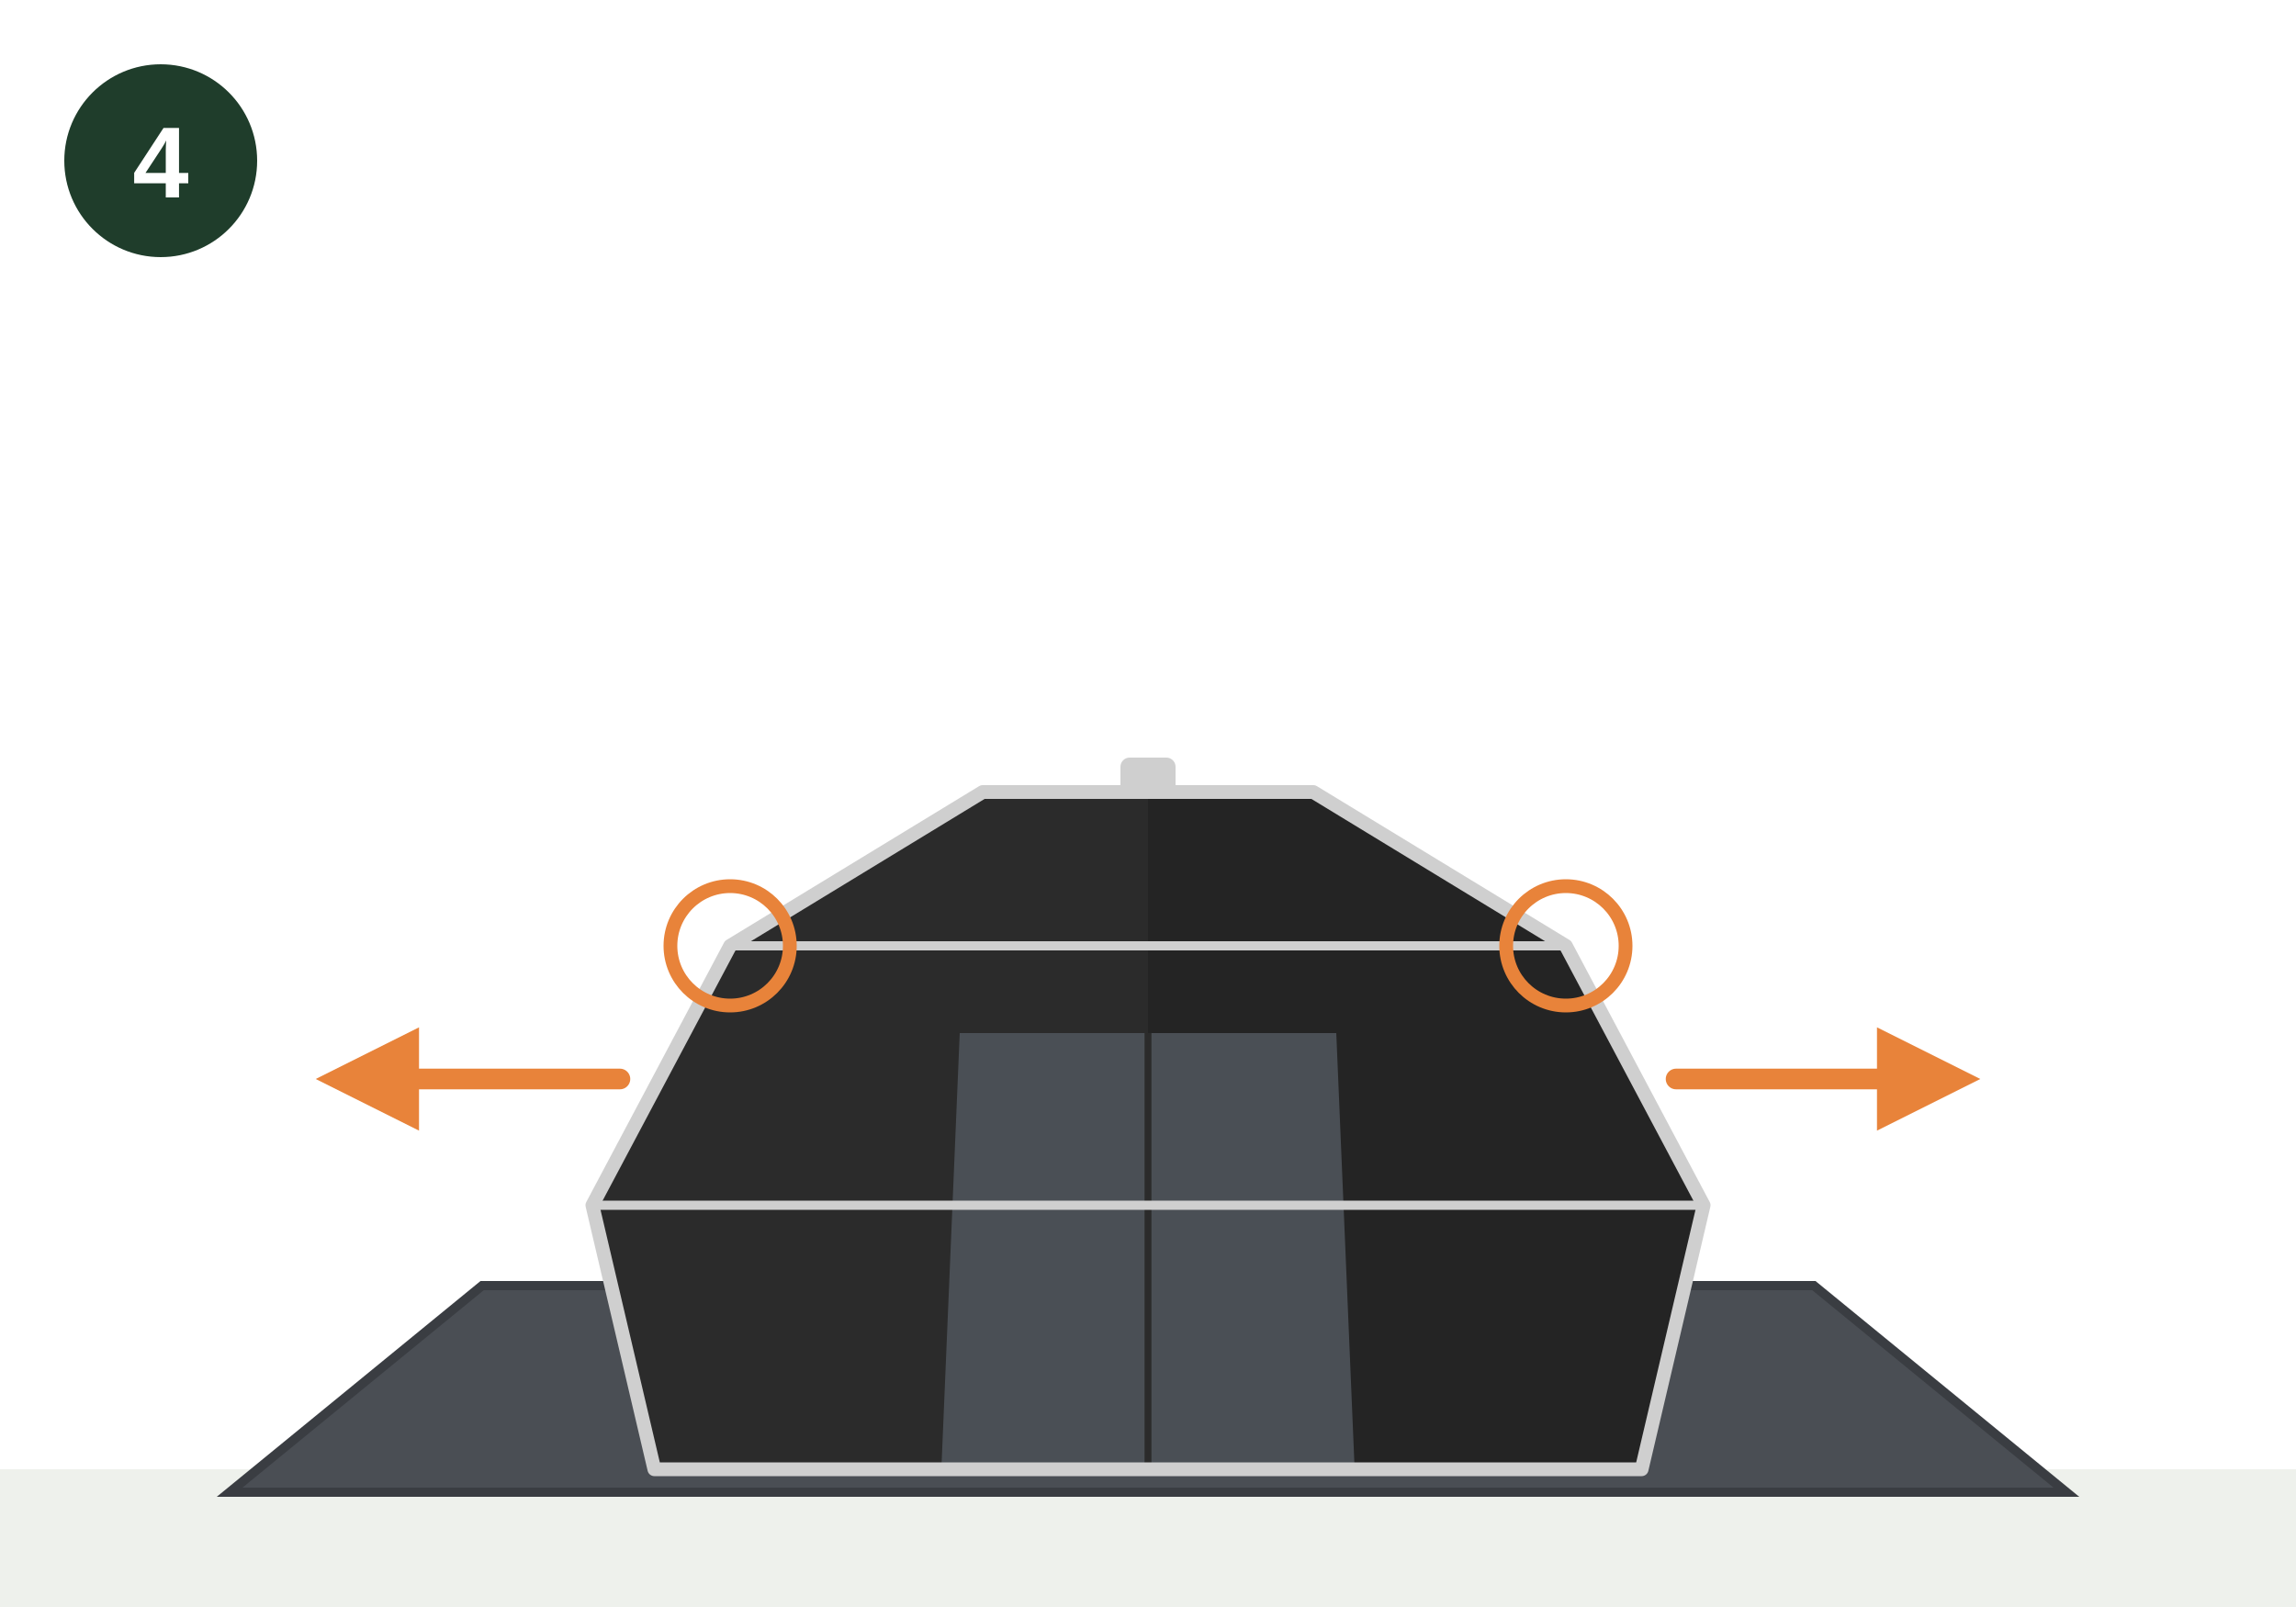
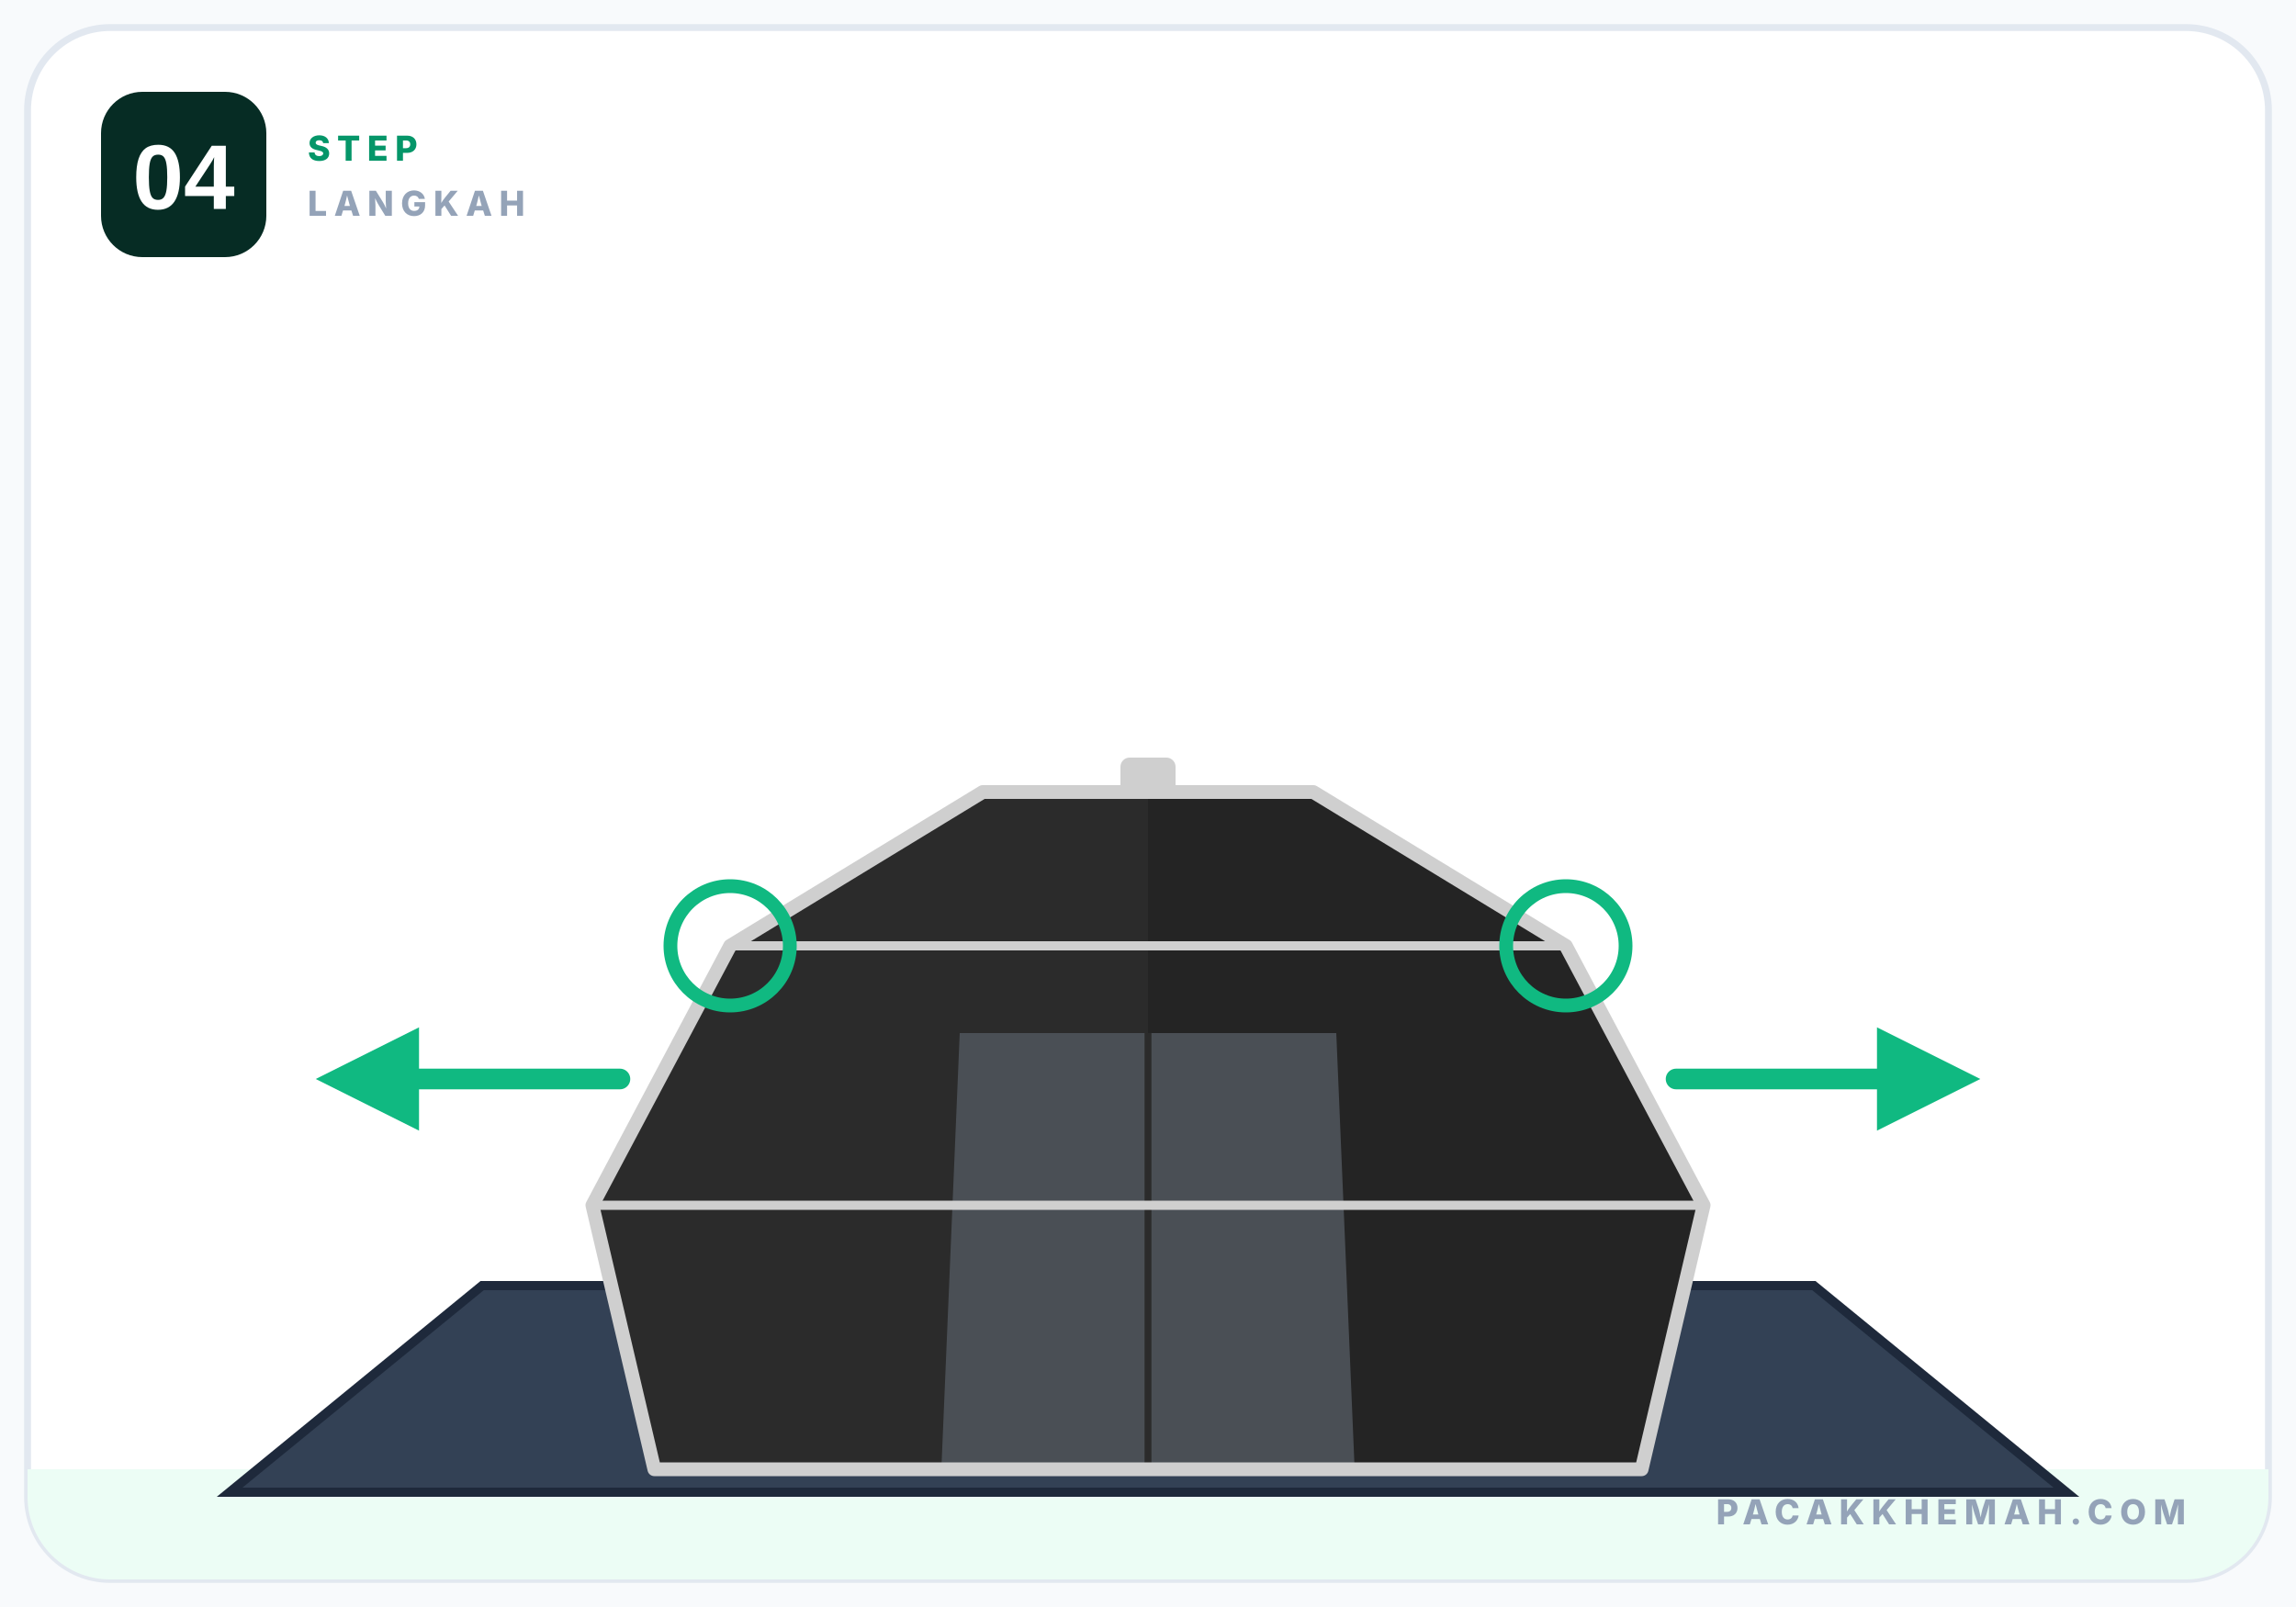
<svg xmlns="http://www.w3.org/2000/svg" viewBox="0 0 1000 700" width="1000" height="700">
  <defs>
    <marker id="ah" viewBox="0 0 10 10" refX="5" refY="5" markerWidth="5" markerHeight="5" orient="auto-start-reverse">
-       <path d="M0 0 L10 5 L0 10 z" fill="#e8833a" />
+       <path d="M0 0 L10 5 L0 10 z" fill="#10b981" />
    </marker>
  </defs>
-   <rect width="1000" height="700" fill="#ffffff" />
-   <rect x="0" y="640" width="1000" height="60" fill="#eef1ec" />
-   <polygon points="210,560 790,560 900,650 100,650" fill="#4a4e54" />
-   <polygon points="210,560 790,560 900,650 100,650" fill="none" stroke="#3a3d42" stroke-width="4" />
-   <g transform="translate(0 0)">
-     <path d="M285 640 L258 525 L318 412 L428 345 L572 345 L682 412 L742 525 L715 640 Z" fill="#2b2b2b" />
-     <path d="M500 345 L572 345 L682 412 L742 525 L715 640 L500 640 Z" fill="#242424" />
-     <path d="M410 640 L418 450 L582 450 L590 640 Z" fill="#4a4f55" />
-     <line x1="500" y1="450" x2="500" y2="640" stroke="#2b2b2b" stroke-width="3" />
-     <path d="M285 640 L258 525 L318 412 L428 345 L572 345 L682 412 L742 525 L715 640 Z" fill="none" stroke="#cfcfcf" stroke-width="6" stroke-linejoin="round" />
-     <path d="M318 412 L682 412 M258 525 L742 525" stroke="#cfcfcf" stroke-width="4" />
-     <rect x="488" y="330" width="24" height="18" rx="4" fill="#cfcfcf" />
+   <rect width="1000" height="700" fill="#f8fafc" />
+   <rect x="12" y="12" width="976" height="676" rx="36" fill="#ffffff" stroke="#e2e8f0" stroke-width="3" />
+   <clipPath id="cc">
+     <rect x="12" y="12" width="976" height="676" rx="36" />
+   </clipPath>
+   <g clip-path="url(#cc)">
+     <rect x="0" y="640" width="1000" height="60" fill="#ecfdf5" />
+     <polygon points="210,560 790,560 900,650 100,650" fill="#334155" />
+     <polygon points="210,560 790,560 900,650 100,650" fill="none" stroke="#1e293b" stroke-width="4" />
+     <g transform="translate(0 0)">
+       <path d="M285 640 L258 525 L318 412 L428 345 L572 345 L682 412 L742 525 L715 640 Z" fill="#2b2b2b" />
+       <path d="M500 345 L572 345 L682 412 L742 525 L715 640 L500 640 Z" fill="#242424" />
+       <path d="M410 640 L418 450 L582 450 L590 640 Z" fill="#4a4f55" />
+       <line x1="500" y1="450" x2="500" y2="640" stroke="#2b2b2b" stroke-width="3" />
+       <path d="M285 640 L258 525 L318 412 L428 345 L572 345 L682 412 L742 525 L715 640 Z" fill="none" stroke="#cfcfcf" stroke-width="6" stroke-linejoin="round" />
+       <path d="M318 412 L682 412 M258 525 L742 525" stroke="#cfcfcf" stroke-width="4" />
+       <rect x="488" y="330" width="24" height="18" rx="4" fill="#cfcfcf" />
+     </g>
+     <path d="M270 470 L160 470" fill="none" stroke="#10b981" stroke-width="9" stroke-linecap="round" marker-end="url(#ah)" />
+     <path d="M730 470 L840 470" fill="none" stroke="#10b981" stroke-width="9" stroke-linecap="round" marker-end="url(#ah)" />
+     <circle cx="318" cy="412" r="26" fill="none" stroke="#10b981" stroke-width="6" />
+     <circle cx="682" cy="412" r="26" fill="none" stroke="#10b981" stroke-width="6" />
+     <rect x="44" y="40" width="72" height="72" rx="18" fill="#062c24" />
+     <text x="80" y="91" font-family="'Bricolage Grotesque','Bricolage Grotesque 96pt ExtraBold',Arial" font-weight="800" font-size="40" fill="#ffffff" text-anchor="middle">04</text>
+     <text x="134" y="70" font-family="Inter, Arial" font-weight="800" font-size="15" letter-spacing="3" fill="#059669">STEP</text>
+     <text x="134" y="94" font-family="Inter, Arial" font-weight="800" font-size="15" letter-spacing="3" fill="#94a3b8">LANGKAH</text>
  </g>
-   <path d="M270 470 L160 470" fill="none" stroke="#e8833a" stroke-width="9" stroke-linecap="round" marker-end="url(#ah)" />
-   <path d="M730 470 L840 470" fill="none" stroke="#e8833a" stroke-width="9" stroke-linecap="round" marker-end="url(#ah)" />
-   <circle cx="318" cy="412" r="26" fill="none" stroke="#e8833a" stroke-width="6" />
-   <circle cx="682" cy="412" r="26" fill="none" stroke="#e8833a" stroke-width="6" />
-   <circle cx="70" cy="70" r="42" fill="#1f3d2b" />
-   <text x="70" y="86" font-family="Arial, sans-serif" font-size="44" font-weight="bold" fill="#fff" text-anchor="middle">4</text>
+   <text x="952" y="664" font-family="Inter, Arial" font-weight="800" font-size="15" letter-spacing="3" fill="#94a3b8" text-anchor="end">PACAKKHEMAH.COM</text>
</svg>
